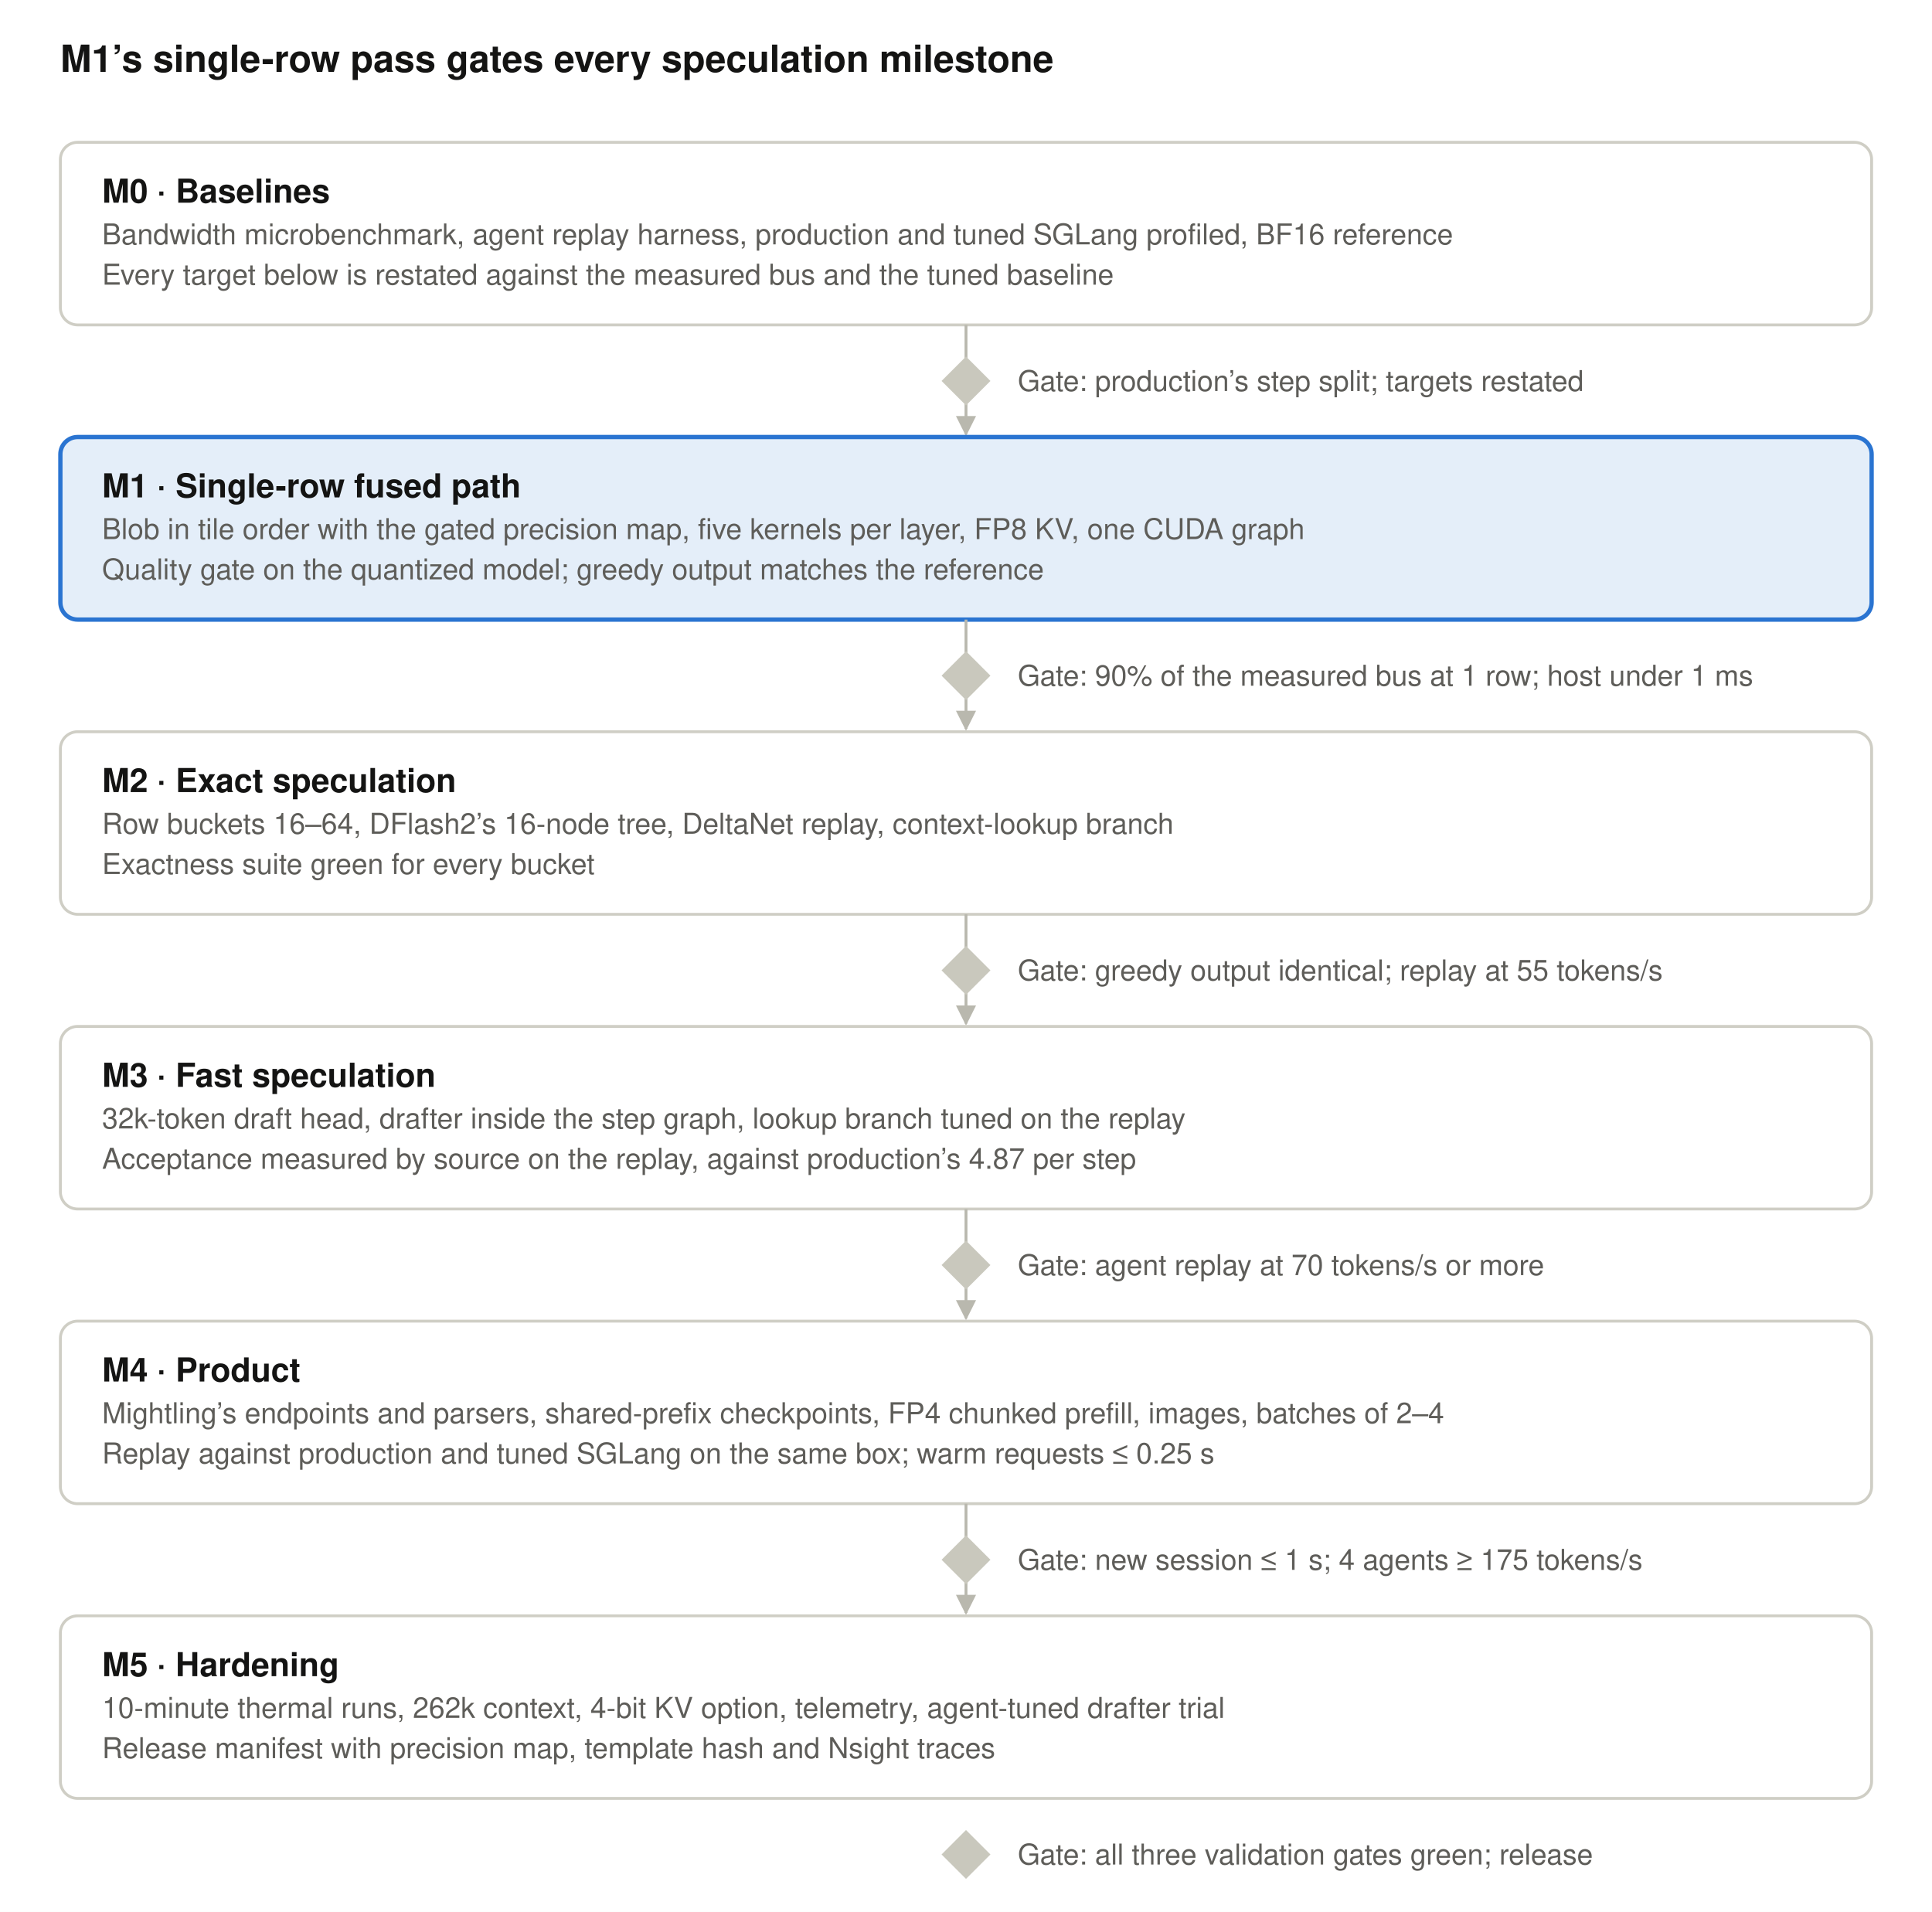
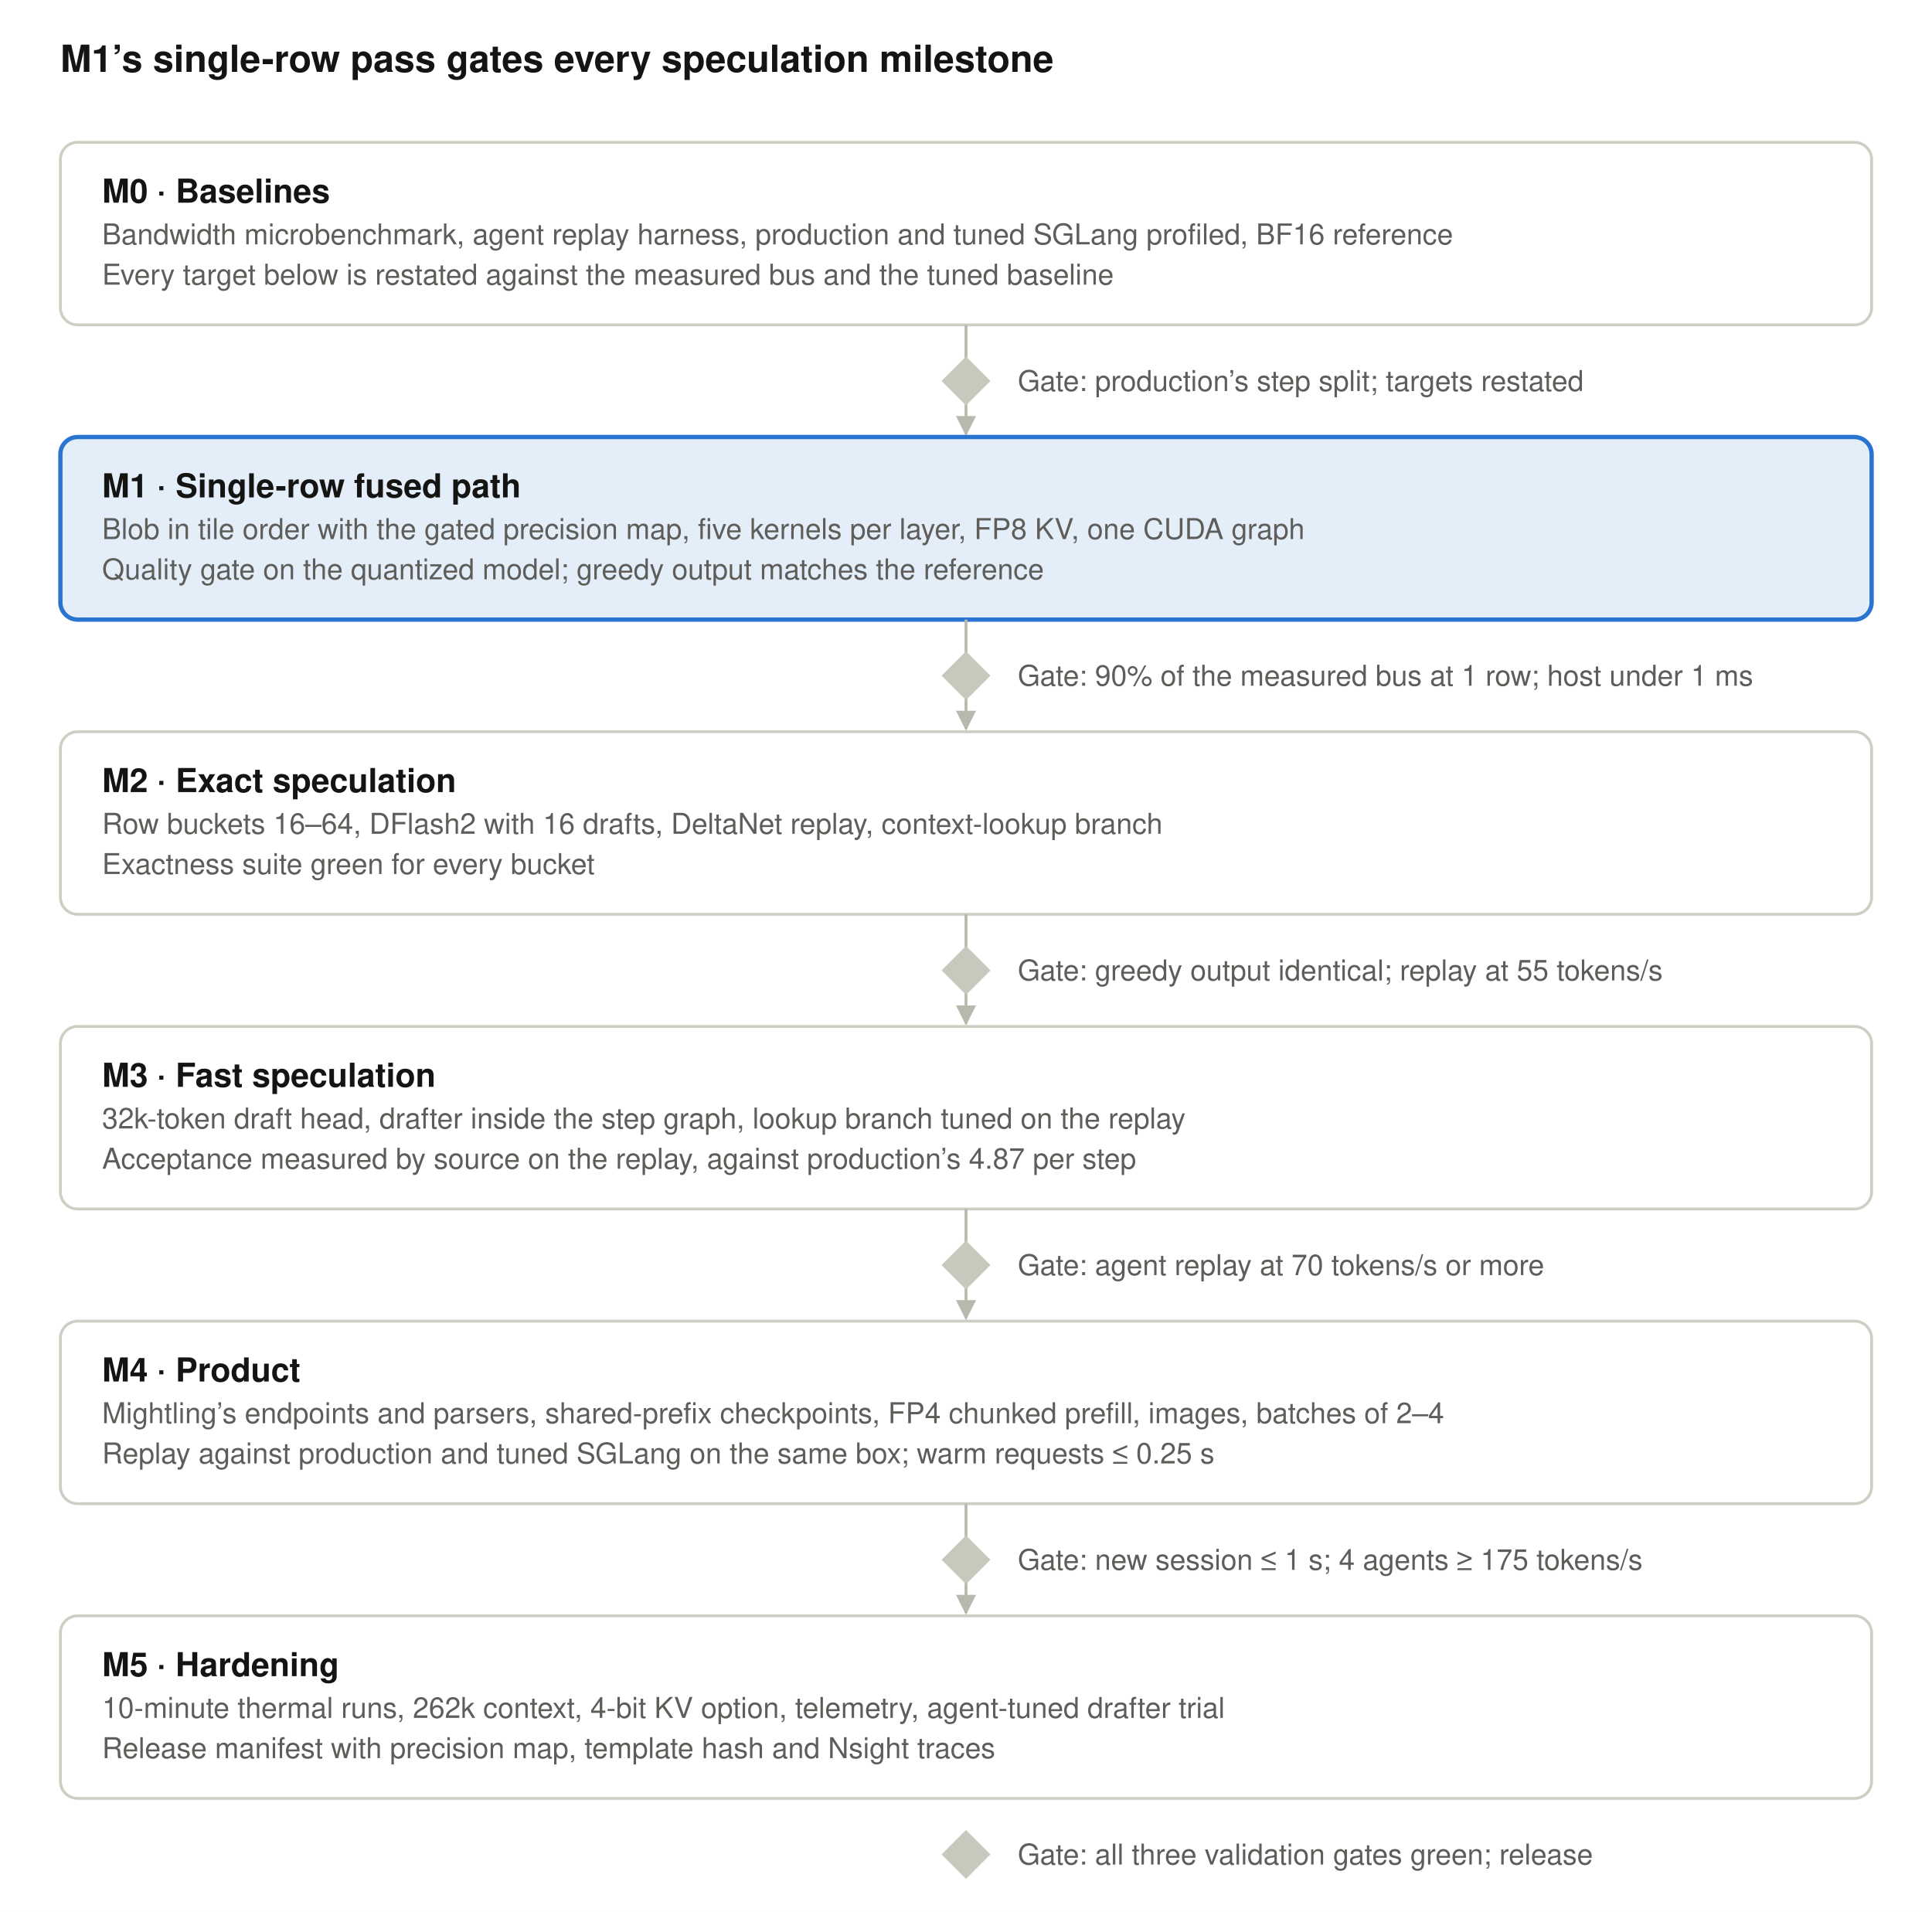
<svg xmlns="http://www.w3.org/2000/svg" width="1344" height="1330" viewBox="0 0 1344 1330" font-family="-apple-system, BlinkMacSystemFont, 'Segoe UI', Helvetica, Arial, sans-serif">
  <defs>
    <marker id="arrow" viewBox="0 0 10 10" refX="9" refY="5" markerWidth="7" markerHeight="7" orient="auto-start-reverse">
      <path d="M0,0 L10,5 L0,10 z" fill="#b9b8ae" />
    </marker>
  </defs>
  <style>
    .box { fill: #ffffff; stroke: #cfcec5; stroke-width: 2; }
    .hl { fill: #e4eef9; stroke: #2a74d1; stroke-width: 3; }
    .h { font-size: 23px; font-weight: 600; fill: #141413; }
    .t { font-size: 20px; fill: #5e5d59; }
    .g { font-size: 20px; fill: #5e5d59; }
    .line { stroke: #b9b8ae; stroke-width: 2; fill: none; }
    .dia { fill: #c9c8bd; }
  </style>
  <rect x="0" y="0" width="1344" height="1330" fill="#ffffff" />
  <text x="42" y="50" font-size="26" font-weight="600" fill="#141413">M1’s single-row pass gates every speculation milestone</text>
  <rect class="box" x="42" y="99" width="1260" height="127" rx="12" />
  <text class="h" x="71" y="141">M0 · Baselines</text>
  <text class="t" x="71" y="170">Bandwidth microbenchmark, agent replay harness, production and tuned SGLang profiled, BF16 reference</text>
  <text class="t" x="71" y="198">Every target below is restated against the measured bus and the tuned baseline</text>
  <path class="line" d="M672,226 V302" marker-end="url(#arrow)" />
  <path class="dia" d="M672,248 L689,265 L672,282 L655,265 z" />
  <text class="g" x="708" y="272">Gate: production’s step split; targets restated</text>
  <rect class="hl" x="42" y="304" width="1260" height="127" rx="12" />
  <text class="h" x="71" y="346">M1 · Single-row fused path</text>
  <text class="t" x="71" y="375">Blob in tile order with the gated precision map, five kernels per layer, FP8 KV, one CUDA graph</text>
  <text class="t" x="71" y="403">Quality gate on the quantized model; greedy output matches the reference</text>
  <path class="line" d="M672,431 V507" marker-end="url(#arrow)" />
  <path class="dia" d="M672,453 L689,470 L672,487 L655,470 z" />
  <text class="g" x="708" y="477">Gate: 90% of the measured bus at 1 row; host under 1 ms</text>
  <rect class="box" x="42" y="509" width="1260" height="127" rx="12" />
  <text class="h" x="71" y="551">M2 · Exact speculation</text>
-   <text class="t" x="71" y="580">Row buckets 16–64, DFlash2’s 16-node tree, DeltaNet replay, context-lookup branch</text>
+   <text class="t" x="71" y="580">Row buckets 16–64, DFlash2 with 16 drafts, DeltaNet replay, context-lookup branch</text>
  <text class="t" x="71" y="608">Exactness suite green for every bucket</text>
  <path class="line" d="M672,636 V712" marker-end="url(#arrow)" />
  <path class="dia" d="M672,658 L689,675 L672,692 L655,675 z" />
  <text class="g" x="708" y="682">Gate: greedy output identical; replay at 55 tokens/s</text>
  <rect class="box" x="42" y="714" width="1260" height="127" rx="12" />
  <text class="h" x="71" y="756">M3 · Fast speculation</text>
  <text class="t" x="71" y="785">32k-token draft head, drafter inside the step graph, lookup branch tuned on the replay</text>
  <text class="t" x="71" y="813">Acceptance measured by source on the replay, against production’s 4.87 per step</text>
  <path class="line" d="M672,841 V917" marker-end="url(#arrow)" />
  <path class="dia" d="M672,863 L689,880 L672,897 L655,880 z" />
  <text class="g" x="708" y="887">Gate: agent replay at 70 tokens/s or more</text>
  <rect class="box" x="42" y="919" width="1260" height="127" rx="12" />
  <text class="h" x="71" y="961">M4 · Product</text>
  <text class="t" x="71" y="990">Mightling’s endpoints and parsers, shared-prefix checkpoints, FP4 chunked prefill, images, batches of 2–4</text>
  <text class="t" x="71" y="1018">Replay against production and tuned SGLang on the same box; warm requests ≤ 0.25 s</text>
  <path class="line" d="M672,1046 V1122" marker-end="url(#arrow)" />
  <path class="dia" d="M672,1068 L689,1085 L672,1102 L655,1085 z" />
  <text class="g" x="708" y="1092">Gate: new session ≤ 1 s; 4 agents ≥ 175 tokens/s</text>
  <rect class="box" x="42" y="1124" width="1260" height="127" rx="12" />
  <text class="h" x="71" y="1166">M5 · Hardening</text>
  <text class="t" x="71" y="1195">10-minute thermal runs, 262k context, 4-bit KV option, telemetry, agent-tuned drafter trial</text>
  <text class="t" x="71" y="1223">Release manifest with precision map, template hash and Nsight traces</text>
  <path class="dia" d="M672,1273 L689,1290 L672,1307 L655,1290 z" />
  <text class="g" x="708" y="1297">Gate: all three validation gates green; release</text>
</svg>
